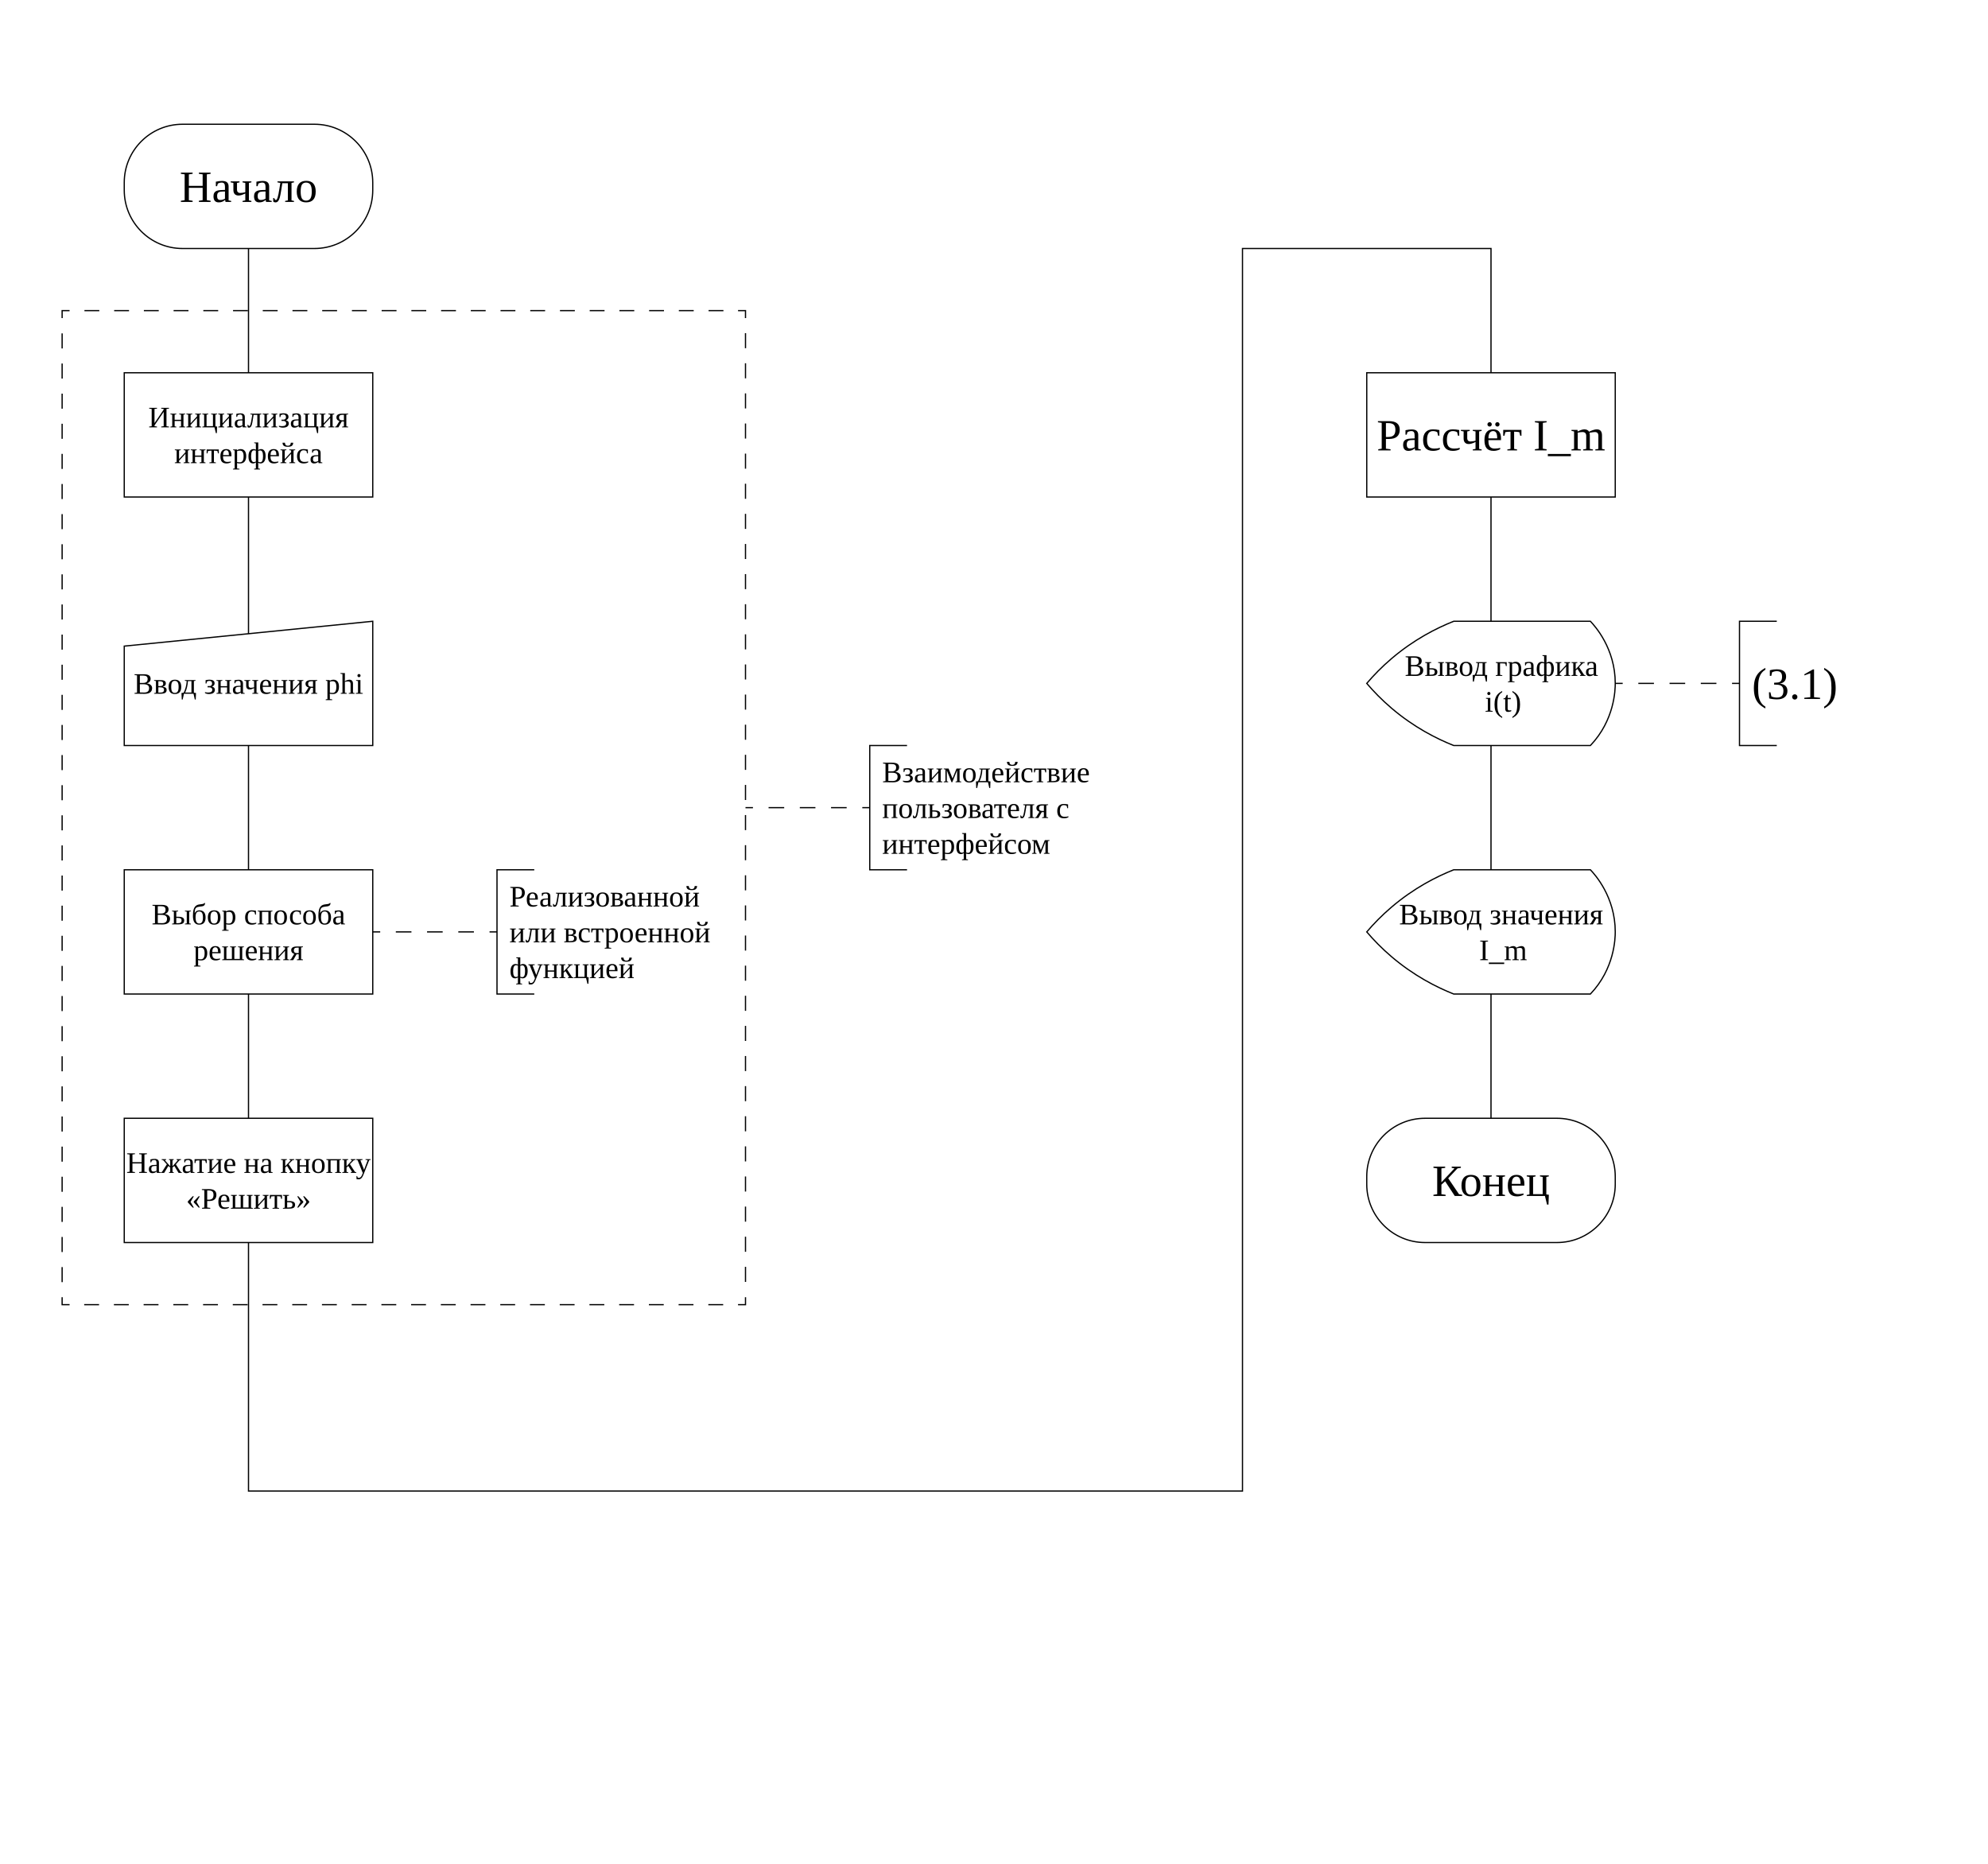
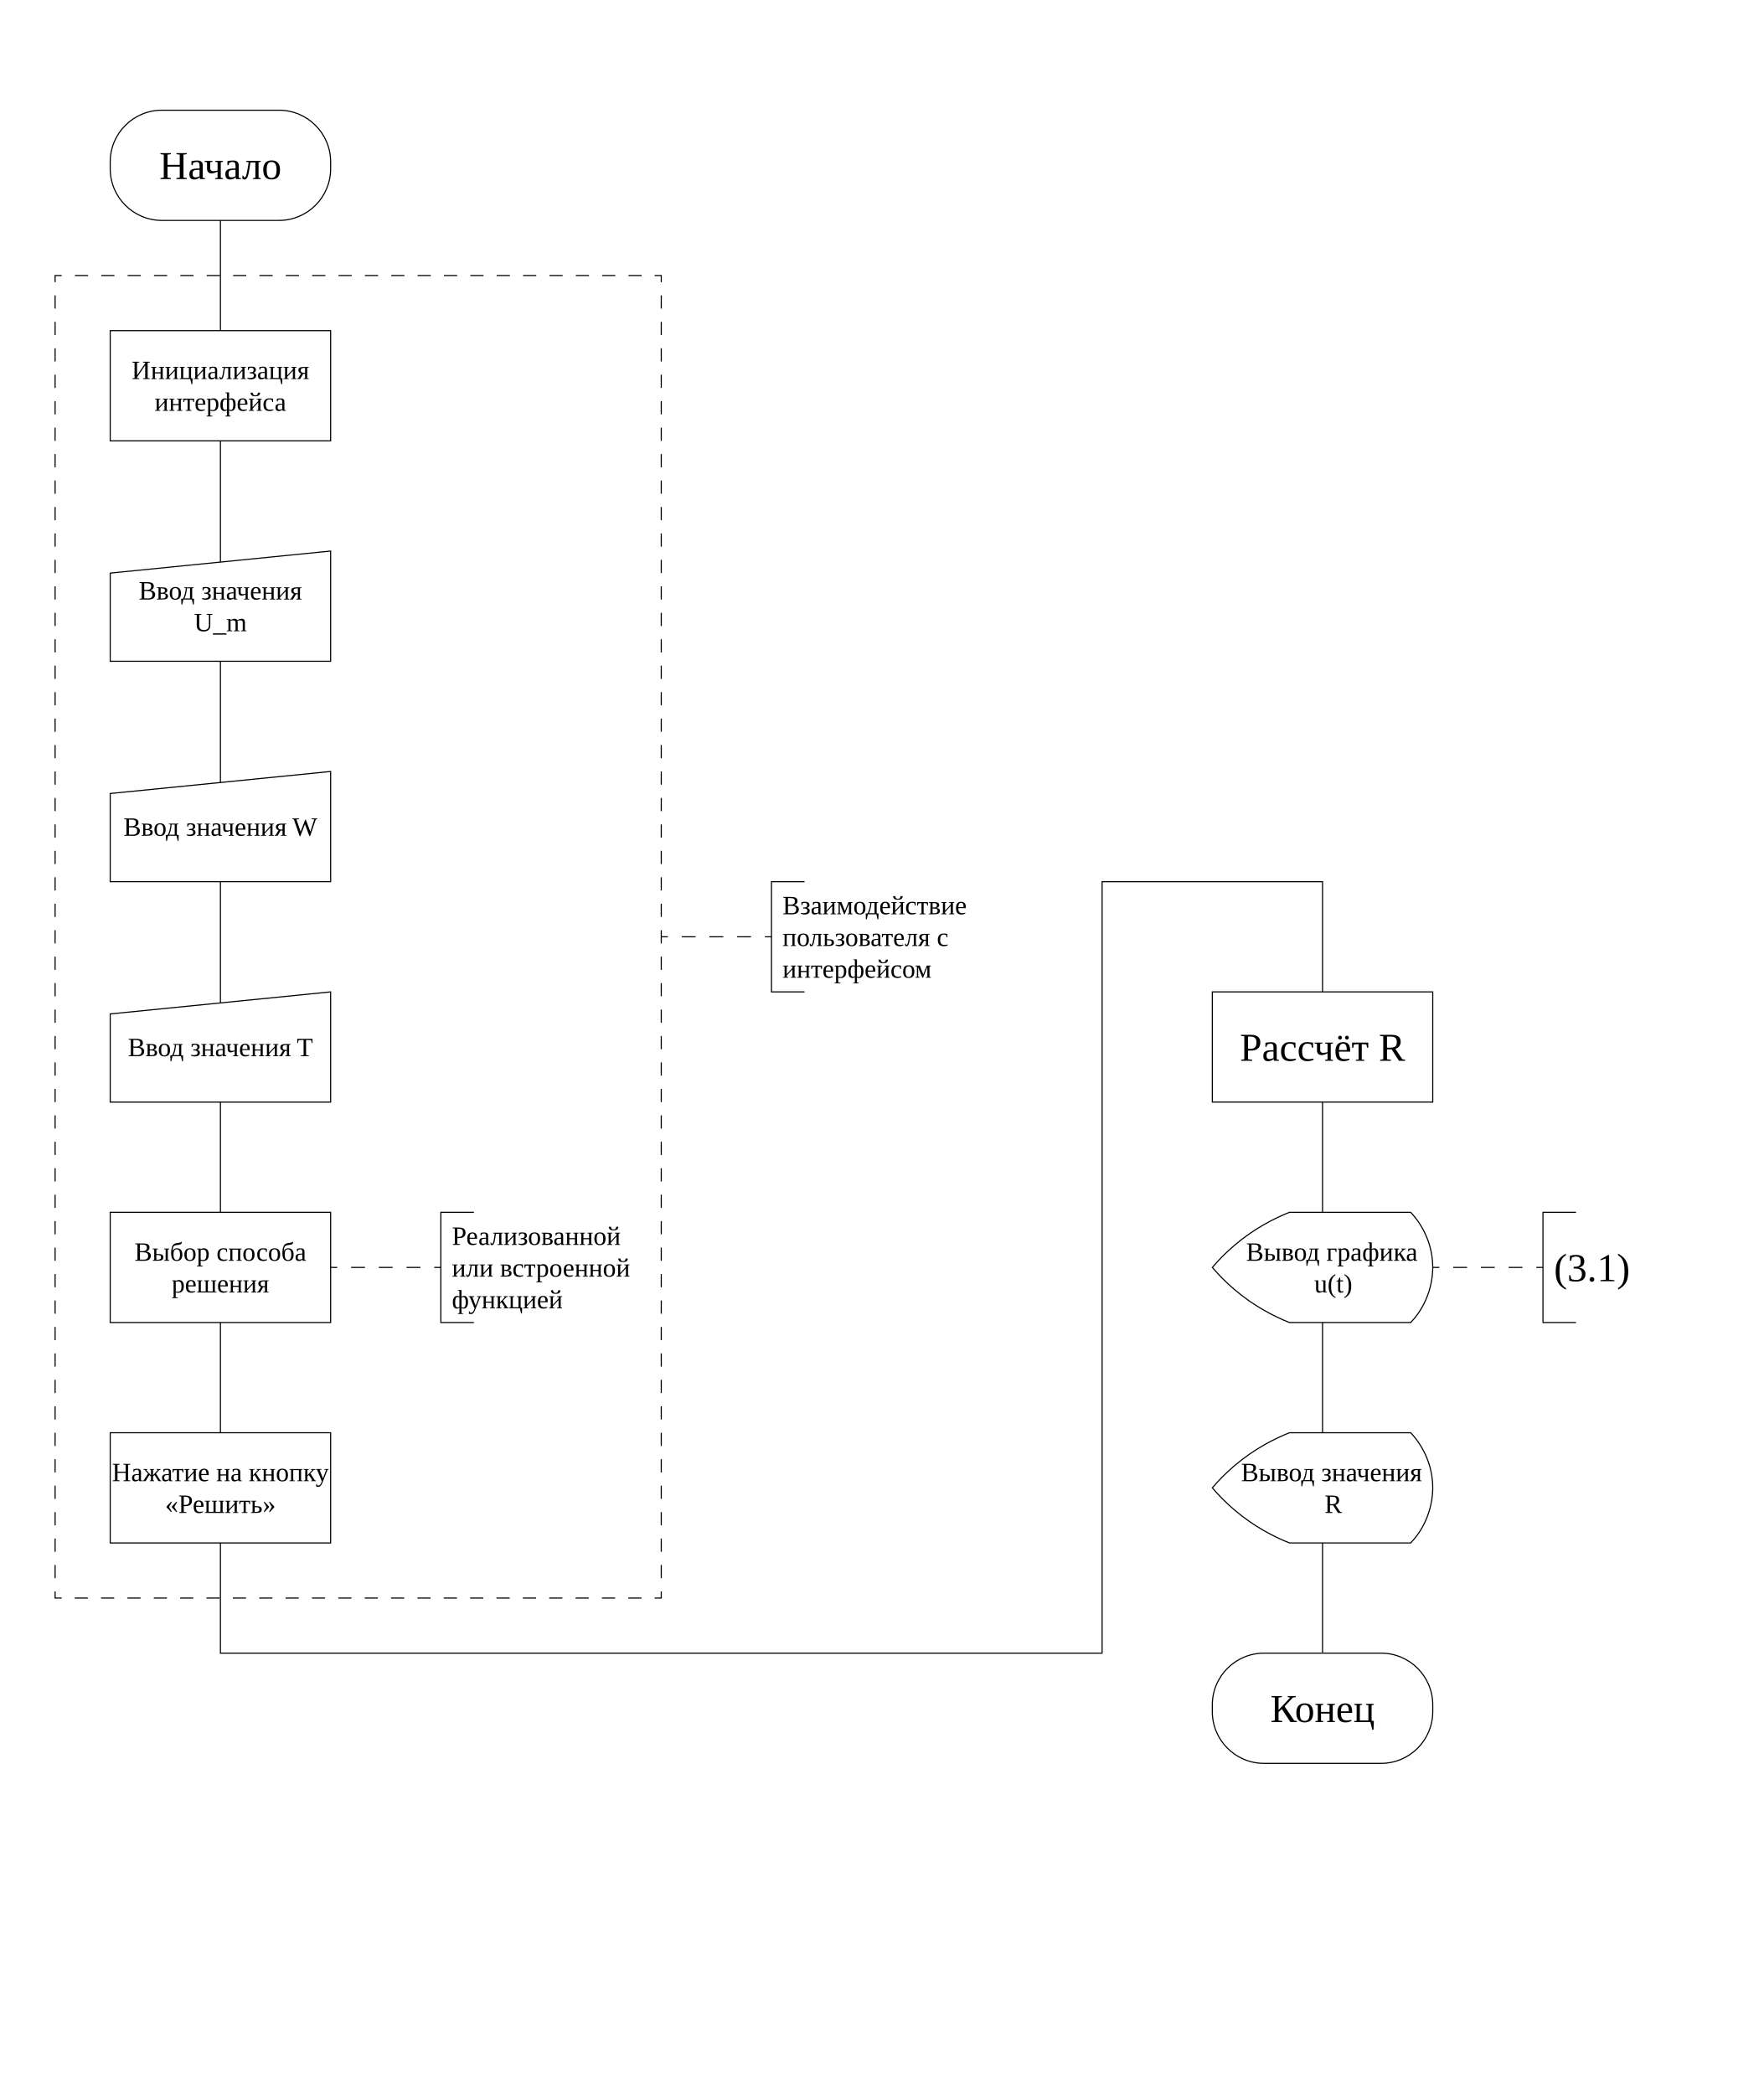
- <svg xmlns="http://www.w3.org/2000/svg" id="_Слой_1" data-name="Слой 1" viewBox="0 0 1600 1500">
+ <svg xmlns="http://www.w3.org/2000/svg" id="_Слой_1" data-name="Слой 1" viewBox="0 0 1600 1900">
  <defs>
    <style>
      .cls-1 {
-         letter-spacing: .01em;
-       }
- 
-       .cls-2 {
-         letter-spacing: -.03em;
-       }
- 
-       .cls-3 {
-         letter-spacing: 0em;
-       }
- 
-       .cls-4 {
-         font-size: 24px;
-       }
- 
-       .cls-4, .cls-5 {
-         font-family: TimesNewRomanPSMT, 'Times New Roman';
-       }
- 
-       .cls-6, .cls-7, .cls-8, .cls-9 {
+         stroke-dasharray: 0 0 12 12;
+       }
+ 
+       .cls-1, .cls-2, .cls-3, .cls-4 {
        fill: none;
        stroke: #000;
        stroke-miterlimit: 10;
      }

+       .cls-5 {
+         letter-spacing: .01em;
+       }
+ 
+       .cls-6 {
+         letter-spacing: -.03em;
+       }
+ 
+       .cls-7 {
+         letter-spacing: 0em;
+       }
+ 
+       .cls-8 {
+         font-size: 24px;
+       }
+ 
+       .cls-8, .cls-9 {
+         font-family: TimesNewRomanPSMT, 'Times New Roman';
+       }
+ 
      .cls-10 {
        letter-spacing: -.01em;
      }

-       .cls-7 {
-         stroke-dasharray: 0 0 12.12 12.12;
-       }
- 
      .cls-11 {
        letter-spacing: -.04em;
      }

      .cls-12 {
        letter-spacing: .02em;
      }

      .cls-13 {
        letter-spacing: -.05em;
      }

      .cls-14 {
        letter-spacing: -.03em;
      }

-       .cls-5 {
+       .cls-9 {
        font-size: 36px;
      }

      .cls-15 {
        letter-spacing: 0em;
      }

      .cls-16 {
+         letter-spacing: -.02em;
+       }
+ 
+       .cls-17 {
        letter-spacing: -.01em;
      }

-       .cls-8 {
+       .cls-3 {
        stroke-dasharray: 0 0 11.96 11.96;
      }

-       .cls-17 {
+       .cls-18 {
        letter-spacing: -.02em;
      }

-       .cls-9 {
+       .cls-4 {
        stroke-dasharray: 0 0 12.57 12.57;
      }
    </style>
  </defs>
  <g>
-     <rect class="cls-6" x="100" y="100" width="200" height="100" rx="46.91" ry="46.91" />
-     <text class="cls-5" transform="translate(144.55 162.51)">
+     <rect class="cls-2" x="100" y="100" width="200" height="100" rx="46.91" ry="46.91" />
+     <text class="cls-9" transform="translate(144.55 162.51)">
      <tspan x="0" y="0">Н</tspan>
      <tspan class="cls-11" x="26" y="0">а</tspan>
      <tspan x="40.54" y="0">ч</tspan>
-       <tspan class="cls-3" x="58.64" y="0">а</tspan>
+       <tspan class="cls-7" x="58.64" y="0">а</tspan>
      <tspan x="74.94" y="0">ло</tspan>
    </text>
  </g>
  <g>
-     <rect class="cls-6" x="100" y="300" width="200" height="100" />
-     <text class="cls-4" transform="translate(119.38 343.94)">
+     <rect class="cls-2" x="100" y="300" width="200" height="100" />
+     <text class="cls-8" transform="translate(119.38 343.94)">
      <tspan x="0" y="0">Иници</tspan>
-       <tspan class="cls-3" x="68.71" y="0">а</tspan>
+       <tspan class="cls-7" x="68.71" y="0">а</tspan>
      <tspan x="79.57" y="0">лизация</tspan>
      <tspan x="20.89" y="28.8">интерфей</tspan>
-       <tspan class="cls-1" x="118.76" y="28.8">с</tspan>
+       <tspan class="cls-5" x="118.76" y="28.8">с</tspan>
      <tspan x="129.71" y="28.8">а</tspan>
    </text>
  </g>
-   <line class="cls-6" x1="200" y1="200" x2="200" y2="300" />
-   <g>
-     <polygon class="cls-6" points="300 600 100 600 100 520 300 500 300 600" />
-     <text class="cls-4" transform="translate(107.59 558.34)">
+   <line class="cls-2" x1="200" y1="200" x2="200" y2="300" />
+   <g>
+     <polygon class="cls-2" points="300 600 100 600 100 520 300 500 300 600" />
+     <text class="cls-8" transform="translate(125.92 543.94)">
      <tspan x="0" y="0">В</tspan>
      <tspan class="cls-15" x="16.01" y="0">в</tspan>
      <tspan class="cls-14" x="27.18" y="0">о</tspan>
      <tspan x="38.48" y="0">д зн</tspan>
      <tspan class="cls-11" x="79.02" y="0">а</tspan>
-       <tspan x="88.71" y="0">чения phi</tspan>
-     </text>
-   </g>
-   <g>
-     <rect class="cls-6" x="100" y="900" width="200" height="100" />
-     <text class="cls-4" transform="translate(101.63 943.94)">
+       <tspan x="88.71" y="0">чения </tspan>
+       <tspan x="50.08" y="28.8">U_m</tspan>
+     </text>
+   </g>
+   <g>
+     <rect class="cls-2" x="100" y="1300" width="200" height="100" />
+     <text class="cls-8" transform="translate(101.63 1343.94)">
      <tspan x="0" y="0">Наж</tspan>
-       <tspan class="cls-2" x="44.57" y="0">а</tspan>
+       <tspan class="cls-6" x="44.57" y="0">а</tspan>
      <tspan x="54.6" y="0">тие на кноп</tspan>
-       <tspan class="cls-16" x="173.43" y="0">к</tspan>
+       <tspan class="cls-17" x="173.43" y="0">к</tspan>
      <tspan x="184.75" y="0">у </tspan>
      <tspan x="48.15" y="28.8">«</tspan>
      <tspan class="cls-10" x="60.15" y="28.8">Р</tspan>
      <tspan x="73.18" y="28.8">ешить»</tspan>
    </text>
  </g>
  <g>
-     <rect class="cls-6" x="100" y="700" width="200" height="100" />
-     <text class="cls-4" transform="translate(122.02 743.94)">
+     <rect class="cls-2" x="100" y="1100" width="200" height="100" />
+     <text class="cls-8" transform="translate(122.02 1143.94)">
      <tspan x="0" y="0">Выбор сп</tspan>
      <tspan class="cls-12" x="97.84" y="0">о</tspan>
      <tspan x="110.44" y="0">соба </tspan>
      <tspan x="33.72" y="28.8">решения</tspan>
    </text>
  </g>
  <g>
-     <path class="cls-6" d="m430,700h-30v100h30" />
-     <text class="cls-4" transform="translate(410 729.54)">
+     <path class="cls-2" d="m430,1100h-30v100h30" />
+     <text class="cls-8" transform="translate(410 1129.54)">
      <tspan x="0" y="0">Реализованной </tspan>
      <tspan x="0" y="28.8">или встроенной </tspan>
      <tspan x="0" y="57.6">функцией</tspan>
    </text>
  </g>
  <g>
-     <line class="cls-6" x1="300" y1="750" x2="306" y2="750" />
-     <line class="cls-9" x1="318.57" y1="750" x2="387.71" y2="750" />
-     <line class="cls-6" x1="394" y1="750" x2="400" y2="750" />
-   </g>
-   <g>
-     <rect class="cls-6" x="1100" y="300" width="200" height="100" />
-     <text class="cls-5" transform="translate(1107.98 362.51)">
+     <line class="cls-2" x1="300" y1="1150" x2="306" y2="1150" />
+     <line class="cls-4" x1="318.57" y1="1150" x2="387.71" y2="1150" />
+     <line class="cls-2" x1="394" y1="1150" x2="400" y2="1150" />
+   </g>
+   <g>
+     <rect class="cls-2" x="1100" y="900" width="200" height="100" />
+     <text class="cls-9" transform="translate(1124.97 962.51)">
      <tspan x="0" y="0">Рас</tspan>
-       <tspan class="cls-17" x="51.98" y="0">с</tspan>
-       <tspan x="67.24" y="0">чёт I_m</tspan>
-     </text>
-   </g>
-   <g>
-     <path class="cls-6" d="m1170,600h110c19.46-20.43,20-44.88,20-50,0-28.21-16.47-46.29-20-50h-110c-13.96,5.55-32.03,14.7-50,30-7.94,6.76-14.55,13.6-20,20,5.45,6.4,12.06,13.24,20,20,17.97,15.3,36.04,24.45,50,30Z" />
-     <text class="cls-4" transform="translate(1130.61 543.94)">
+       <tspan class="cls-18" x="51.98" y="0">с</tspan>
+       <tspan x="67.24" y="0">чёт R</tspan>
+     </text>
+   </g>
+   <g>
+     <path class="cls-2" d="m1170,1200h110c19.46-20.43,20-44.88,20-50,0-28.21-16.47-46.29-20-50h-110c-13.96,5.55-32.03,14.7-50,30-7.94,6.76-14.55,13.6-20,20,5.45,6.4,12.06,13.24,20,20,17.97,15.3,36.04,24.45,50,30Z" />
+     <text class="cls-8" transform="translate(1130.61 1143.94)">
      <tspan x="0" y="0">Вывод графика </tspan>
-       <tspan x="64.5" y="28.8">i(t)</tspan>
-     </text>
-   </g>
-   <g>
-     <path class="cls-6" d="m1430,500h-30v100h30" />
-     <text class="cls-5" transform="translate(1410 562.51)">
+       <tspan x="61.84" y="28.8">u(t)</tspan>
+     </text>
+   </g>
+   <g>
+     <path class="cls-2" d="m1430,1100h-30v100h30" />
+     <text class="cls-9" transform="translate(1410 1162.51)">
      <tspan x="0" y="0">(3.1)</tspan>
    </text>
  </g>
  <g>
-     <line class="cls-6" x1="1300" y1="550" x2="1306" y2="550" />
-     <line class="cls-9" x1="1318.57" y1="550" x2="1387.71" y2="550" />
-     <line class="cls-6" x1="1394" y1="550" x2="1400" y2="550" />
-   </g>
-   <g>
-     <path class="cls-6" d="m1170,800h110c19.46-20.43,20-44.88,20-50,0-28.21-16.47-46.29-20-50h-110c-13.96,5.55-32.03,14.7-50,30-7.94,6.76-14.55,13.6-20,20,5.45,6.4,12.06,13.24,20,20,17.97,15.3,36.04,24.45,50,30Z" />
-     <text class="cls-4" transform="translate(1126 743.94)">
+     <line class="cls-2" x1="1300" y1="1150" x2="1306" y2="1150" />
+     <line class="cls-4" x1="1318.57" y1="1150" x2="1387.71" y2="1150" />
+     <line class="cls-2" x1="1394" y1="1150" x2="1400" y2="1150" />
+   </g>
+   <g>
+     <path class="cls-2" d="m1170,1400h110c19.46-20.43,20-44.88,20-50,0-28.21-16.47-46.29-20-50h-110c-13.96,5.55-32.03,14.7-50,30-7.94,6.76-14.55,13.6-20,20,5.45,6.4,12.06,13.24,20,20,17.97,15.3,36.04,24.45,50,30Z" />
+     <text class="cls-8" transform="translate(1126 1343.94)">
      <tspan x="0" y="0">Вывод значения </tspan>
-       <tspan x="64.44" y="28.8">I_m</tspan>
-     </text>
-   </g>
-   <line class="cls-6" x1="200" y1="400" x2="200" y2="510" />
-   <line class="cls-6" x1="200" y1="600" x2="200" y2="700" />
-   <line class="cls-6" x1="200" y1="800" x2="200" y2="900" />
-   <g>
-     <rect class="cls-6" x="1100" y="900" width="200" height="100" rx="46.91" ry="46.91" />
-     <text class="cls-5" transform="translate(1152.64 962.51)">
+       <tspan x="75.77" y="28.8">R</tspan>
+     </text>
+   </g>
+   <line class="cls-2" x1="200" y1="400" x2="200" y2="510" />
+   <line class="cls-2" x1="200" y1="1000" x2="200" y2="1100" />
+   <line class="cls-2" x1="200" y1="1200" x2="200" y2="1300" />
+   <g>
+     <rect class="cls-2" x="1100" y="1500" width="200" height="100" rx="46.91" ry="46.91" />
+     <text class="cls-9" transform="translate(1152.64 1562.51)">
      <tspan class="cls-13" x="0" y="0">К</tspan>
      <tspan x="22.22" y="0">онец</tspan>
    </text>
  </g>
-   <line class="cls-6" x1="1200" y1="400" x2="1200" y2="500" />
-   <line class="cls-6" x1="1200" y1="600" x2="1200" y2="700" />
-   <line class="cls-6" x1="1200" y1="800" x2="1200" y2="900" />
-   <g>
-     <polyline class="cls-6" points="600 1044 600 1050 594 1050" />
-     <line class="cls-8" x1="582.04" y1="1050" x2="61.98" y2="1050" />
-     <polyline class="cls-6" points="56 1050 50 1050 50 1044" />
-     <line class="cls-7" x1="50" y1="1031.88" x2="50" y2="262.06" />
-     <polyline class="cls-6" points="50 256 50 250 56 250" />
-     <line class="cls-8" x1="67.96" y1="250" x2="588.02" y2="250" />
-     <polyline class="cls-6" points="594 250 600 250 600 256" />
-     <line class="cls-7" x1="600" y1="268.12" x2="600" y2="1037.94" />
-   </g>
-   <g>
-     <path class="cls-6" d="m730,600h-30v100h30" />
-     <text class="cls-4" transform="translate(710 629.54)">
+   <line class="cls-2" x1="1200" y1="1000" x2="1200" y2="1100" />
+   <line class="cls-2" x1="1200" y1="1200" x2="1200" y2="1300" />
+   <line class="cls-2" x1="1200" y1="1400" x2="1200" y2="1500" />
+   <g>
+     <polyline class="cls-2" points="600 1444 600 1450 594 1450" />
+     <line class="cls-3" x1="582.04" y1="1450" x2="61.98" y2="1450" />
+     <polyline class="cls-2" points="56 1450 50 1450 50 1444" />
+     <line class="cls-1" x1="50" y1="1432" x2="50" y2="262" />
+     <polyline class="cls-2" points="50 256 50 250 56 250" />
+     <line class="cls-3" x1="67.96" y1="250" x2="588.02" y2="250" />
+     <polyline class="cls-2" points="594 250 600 250 600 256" />
+     <line class="cls-1" x1="600" y1="268" x2="600" y2="1438" />
+   </g>
+   <g>
+     <path class="cls-2" d="m730,800h-30v100h30" />
+     <text class="cls-8" transform="translate(710 829.54)">
      <tspan x="0" y="0">Взаимодействие </tspan>
      <tspan x="0" y="28.8">пользователя с </tspan>
      <tspan x="0" y="57.6">интерфейсом</tspan>
    </text>
  </g>
  <g>
-     <line class="cls-6" x1="600" y1="650" x2="606" y2="650" />
-     <line class="cls-9" x1="618.57" y1="650" x2="687.71" y2="650" />
-     <line class="cls-6" x1="694" y1="650" x2="700" y2="650" />
-   </g>
-   <polyline class="cls-6" points="200 1000 200 1200 1000 1200 1000 200 1200 200 1200 300" />
+     <line class="cls-2" x1="600" y1="850" x2="606" y2="850" />
+     <line class="cls-4" x1="618.57" y1="850" x2="687.71" y2="850" />
+     <line class="cls-2" x1="694" y1="850" x2="700" y2="850" />
+   </g>
+   <g>
+     <polygon class="cls-2" points="300 800 100 800 100 720 300 700 300 800" />
+     <text class="cls-8" transform="translate(112.03 758.34)">
+       <tspan x="0" y="0">В</tspan>
+       <tspan class="cls-15" x="16.01" y="0">в</tspan>
+       <tspan class="cls-14" x="27.18" y="0">о</tspan>
+       <tspan x="38.48" y="0">д зн</tspan>
+       <tspan class="cls-11" x="79.02" y="0">а</tspan>
+       <tspan x="88.71" y="0">чения</tspan>
+       <tspan class="cls-16" x="148.16" y="0" xml:space="preserve"> W</tspan>
+     </text>
+   </g>
+   <line class="cls-2" x1="200" y1="600" x2="200" y2="710" />
+   <g>
+     <polygon class="cls-2" points="300 1000 100 1000 100 920 300 900 300 1000" />
+     <text class="cls-8" transform="translate(116.02 958.34)">
+       <tspan x="0" y="0">В</tspan>
+       <tspan class="cls-15" x="16.01" y="0">в</tspan>
+       <tspan class="cls-14" x="27.18" y="0">о</tspan>
+       <tspan x="38.48" y="0">д зн</tspan>
+       <tspan class="cls-11" x="79.02" y="0">а</tspan>
+       <tspan x="88.71" y="0">чения</tspan>
+       <tspan class="cls-16" x="148.16" y="0" xml:space="preserve"> T</tspan>
+     </text>
+   </g>
+   <line class="cls-2" x1="200" y1="800" x2="200" y2="910" />
+   <polyline class="cls-2" points="200 1400 200 1500 1000 1500 1000 800 1200 800 1200 900" />
</svg>
